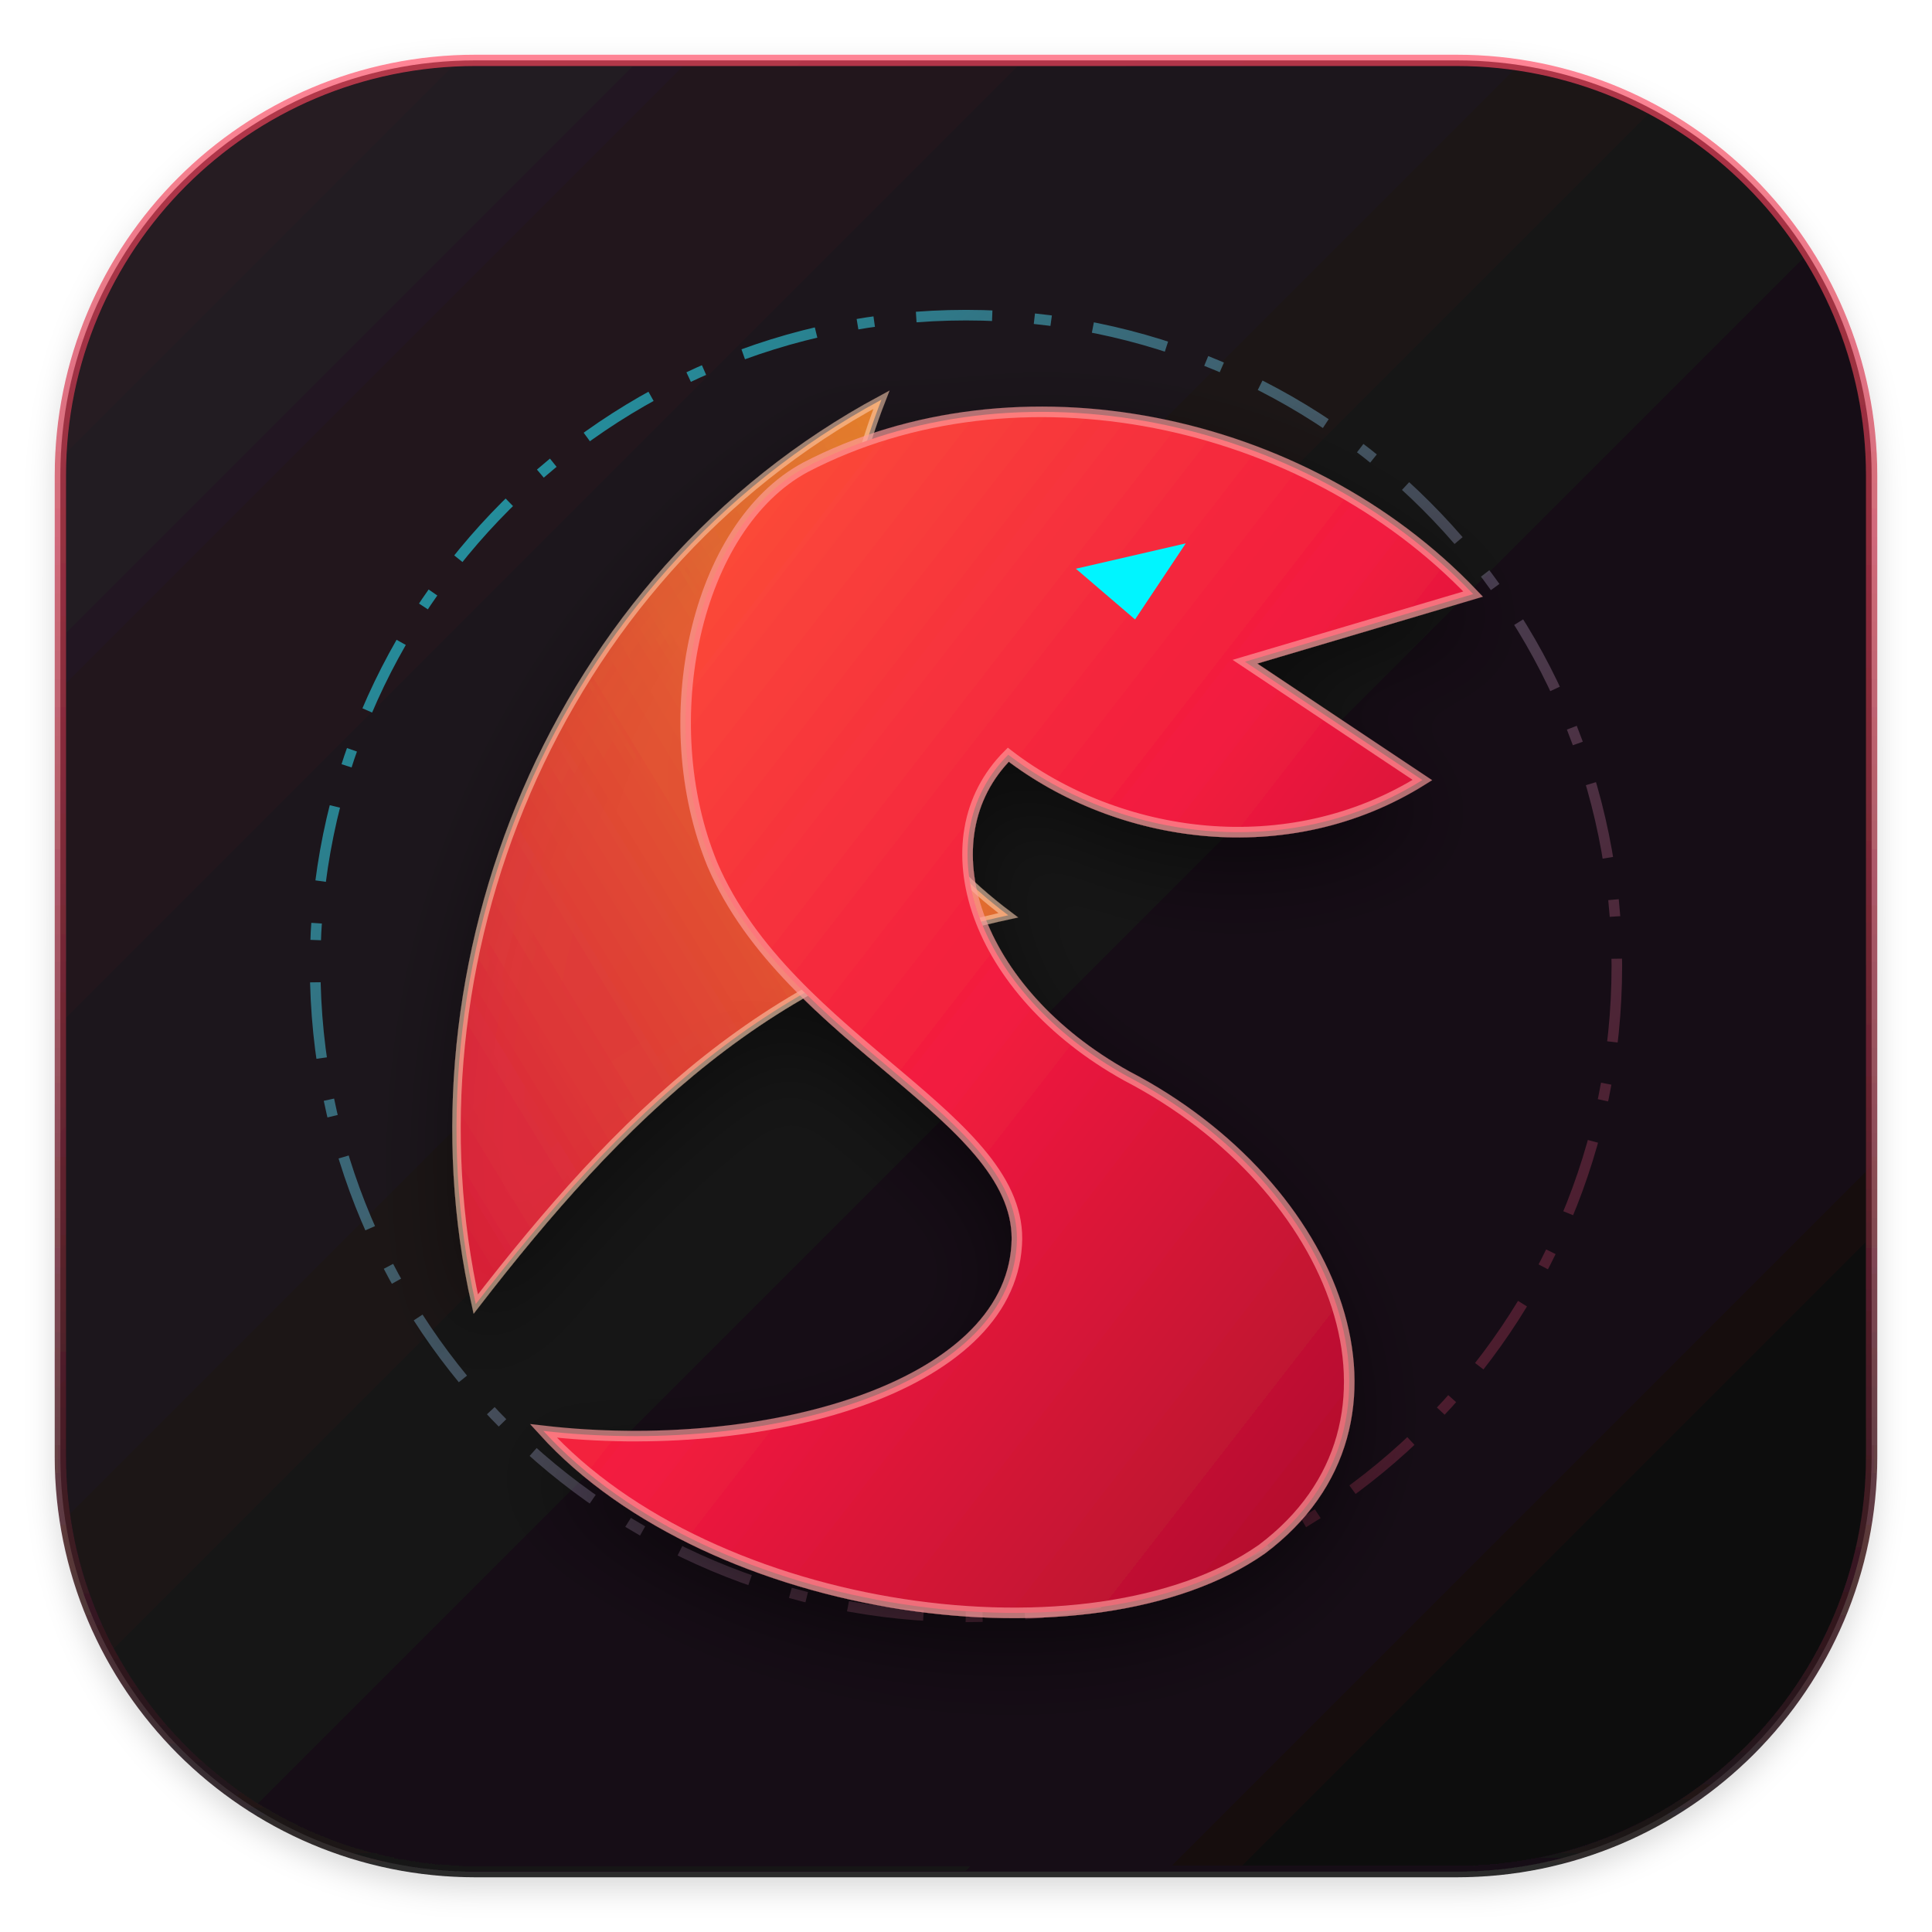
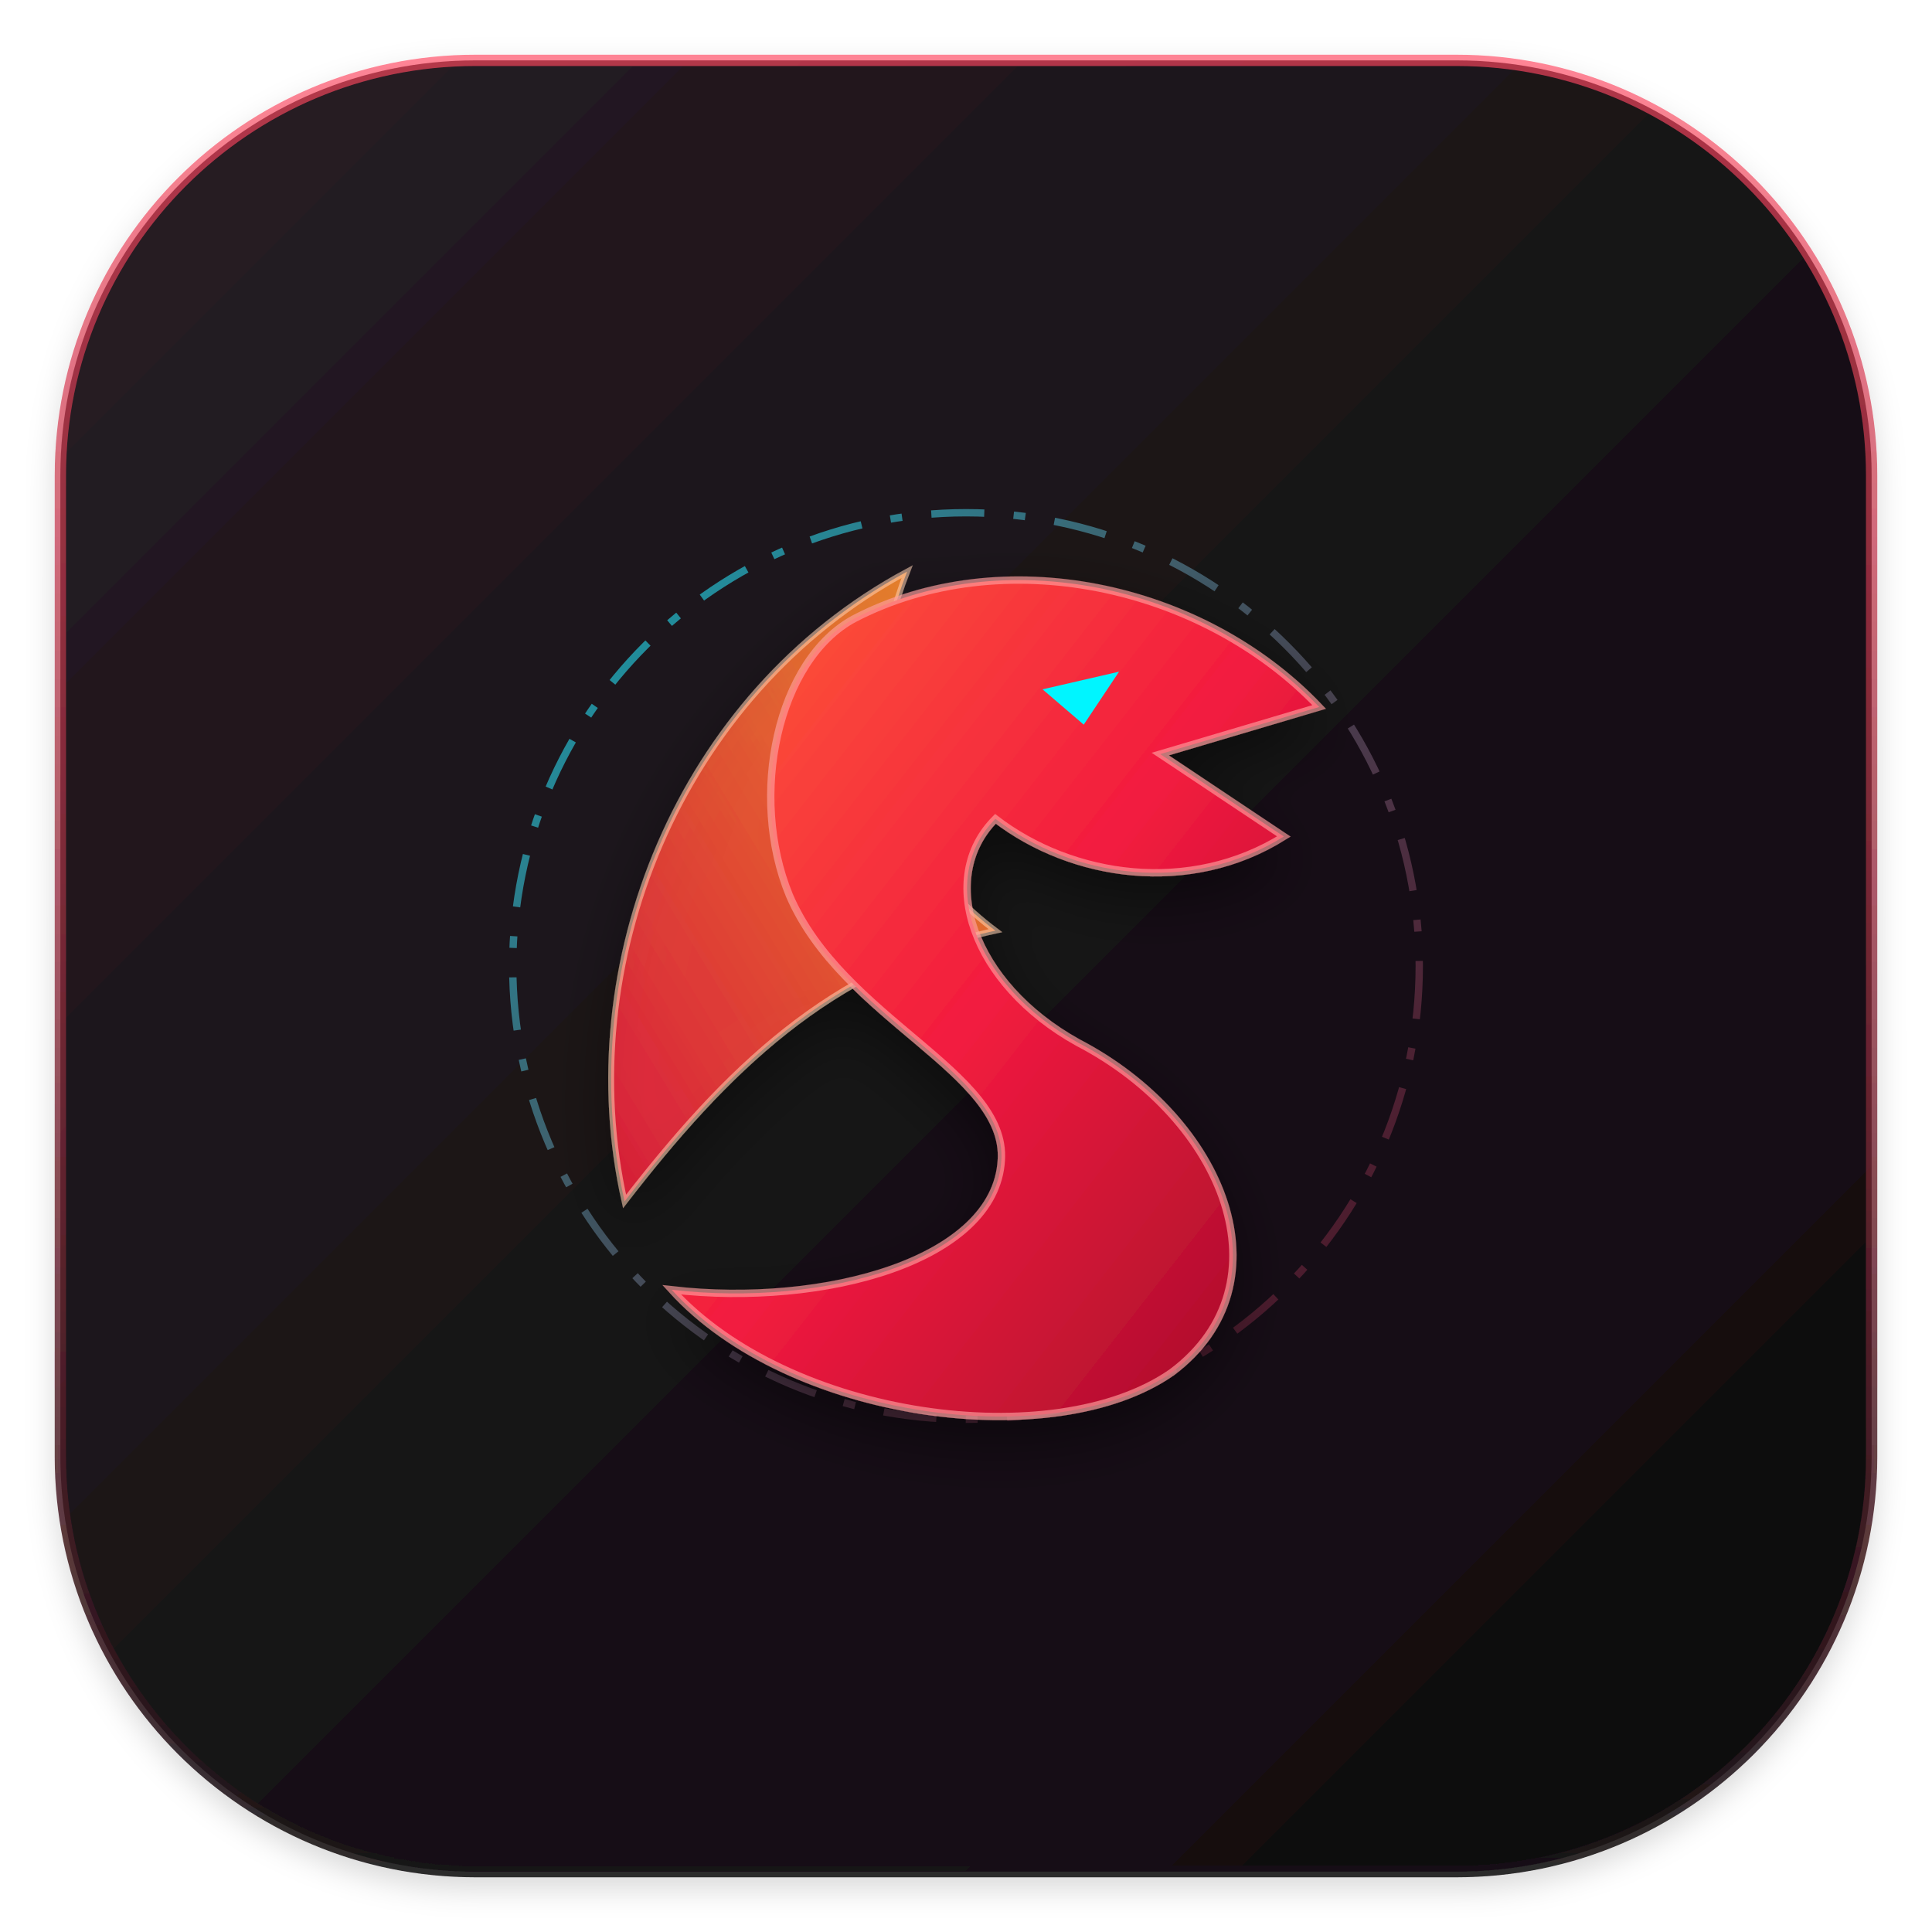
<svg xmlns="http://www.w3.org/2000/svg" viewBox="0 0 512 512" width="100%" height="100%">
  <defs>
    <filter id="gh-base-shadow" x="-15%" y="-10%" width="130%" height="135%">
      <feDropShadow dx="0" dy="14" stdDeviation="16" flood-color="#140307" flood-opacity="0.32" />
      <feDropShadow dx="0" dy="3" stdDeviation="4" flood-color="#140307" flood-opacity="0.16" />
    </filter>
    <filter id="gh-elem-shadow" x="-20%" y="-20%" width="140%" height="145%">
      <feDropShadow dx="0" dy="8" stdDeviation="10" flood-color="#000000" flood-opacity="0.45" />
    </filter>
    <linearGradient id="gh-bg" x1="0%" y1="0%" x2="100%" y2="100%">
      <stop offset="0%" stop-color="#281D24" />
      <stop offset="50%" stop-color="#181217" />
      <stop offset="100%" stop-color="#0E0B0E" />
    </linearGradient>
    <linearGradient id="gh-border" x1="0%" y1="0%" x2="0%" y2="100%">
      <stop offset="0%" stop-color="#FF4760" stop-opacity="0.65" />
      <stop offset="100%" stop-color="#181217" stop-opacity="0.9" />
    </linearGradient>
    <linearGradient id="gh-dragon-main" x1="0%" y1="0%" x2="100%" y2="100%">
      <stop offset="0%" stop-color="#FF5E36" />
      <stop offset="50%" stop-color="#F21B3F" />
      <stop offset="100%" stop-color="#9E0B28" />
    </linearGradient>
    <linearGradient id="gh-dragon-wing" x1="0%" y1="100%" x2="100%" y2="0%">
      <stop offset="0%" stop-color="#FF1E42" stop-opacity="0.80" />
      <stop offset="100%" stop-color="#FF9E2C" stop-opacity="0.88" />
    </linearGradient>
    <linearGradient id="gh-cyber-ring" x1="0%" y1="0%" x2="100%" y2="100%">
      <stop offset="0%" stop-color="#00F0FF" stop-opacity="0.7" />
      <stop offset="100%" stop-color="#FF2A54" stop-opacity="0.2" />
    </linearGradient>
  </defs>
  <rect x="16" y="16" width="480" height="480" rx="110" ry="110" fill="url(#gh-bg)" stroke="url(#gh-border)" stroke-width="3" filter="url(#gh-base-shadow)" />
-   <g transform="translate(256, 256) scale(1.12) translate(-256, -256)">
+   <g transform="translate(256, 256) scale(0.78) translate(-256, -256)">
    <circle cx="256" cy="256" r="154" fill="none" stroke="url(#gh-cyber-ring)" stroke-width="2.5" stroke-dasharray="18 10 4 10" />
    <g filter="url(#gh-elem-shadow)">
-       <path d="M 140 336                C 122 256, 158 164, 236 122                C 218 168, 226 214, 266 244                C 210 256, 174 292, 140 336 Z" fill="url(#gh-dragon-wing)" stroke="#FFD1B3" stroke-opacity="0.55" stroke-width="2" />
-       <path d="M 218 138                C 268 112, 336 126, 376 168                L 322 184                L 364 212                C 332 232, 292 226, 266 206                C 246 226, 258 262, 294 282                C 344 308, 366 364, 326 394                C 286 422, 196 410, 156 366                C 208 372, 266 356, 268 322                C 270 292, 214 274, 196 232                C 182 198, 192 152, 218 138 Z" fill="url(#gh-dragon-main)" stroke="#FF9E9E" stroke-opacity="0.65" stroke-width="2.5" />
+       <path d="M 140 336              C 122 256, 158 164, 236 122              C 218 168, 226 214, 266 244              C 210 256, 174 292, 140 336 Z" fill="url(#gh-dragon-wing)" stroke="#FFD1B3" stroke-opacity="0.55" stroke-width="2" />
+       <path d="M 218 138              C 268 112, 336 126, 376 168              L 322 184              L 364 212              C 332 232, 292 226, 266 206              C 246 226, 258 262, 294 282              C 344 308, 366 364, 326 394              C 286 422, 196 410, 156 366              C 208 372, 266 356, 268 322              C 270 292, 214 274, 196 232              C 182 198, 192 152, 218 138 Z" fill="url(#gh-dragon-main)" stroke="#FF9E9E" stroke-opacity="0.65" stroke-width="2.5" />
      <polygon points="282,162 308,156 296,174" fill="#00F5FF" />
    </g>
  </g>
</svg>
